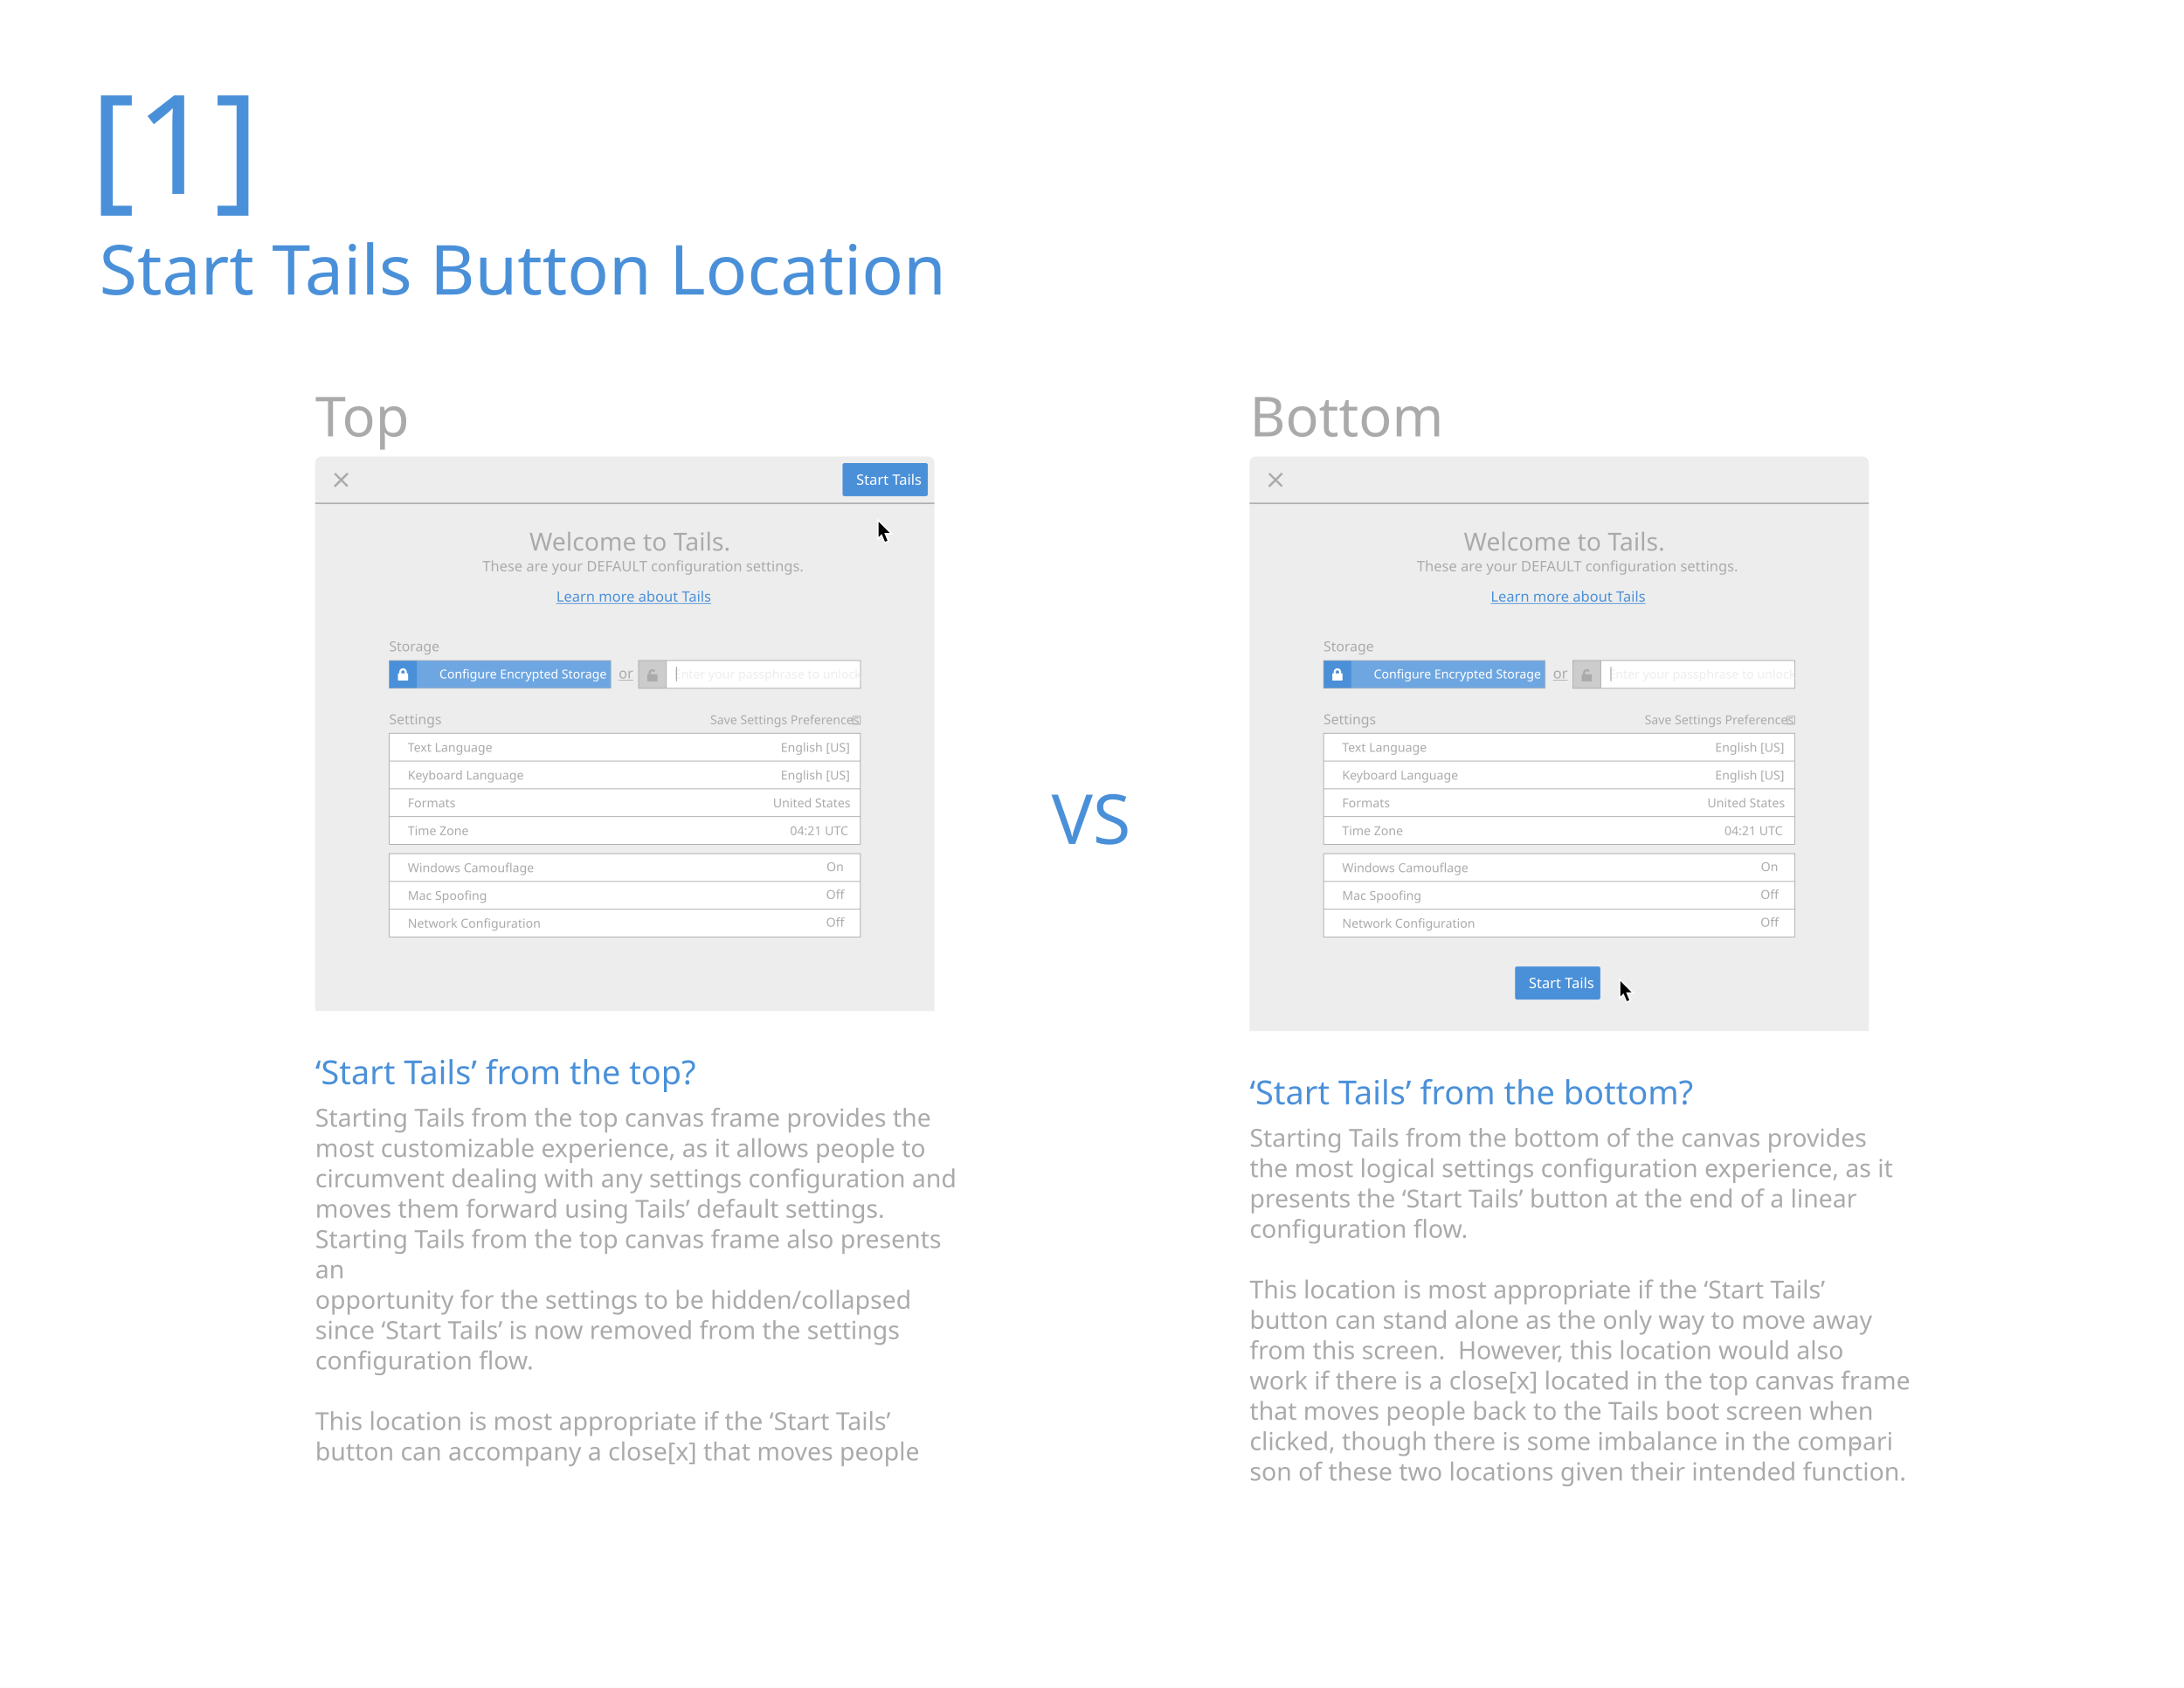
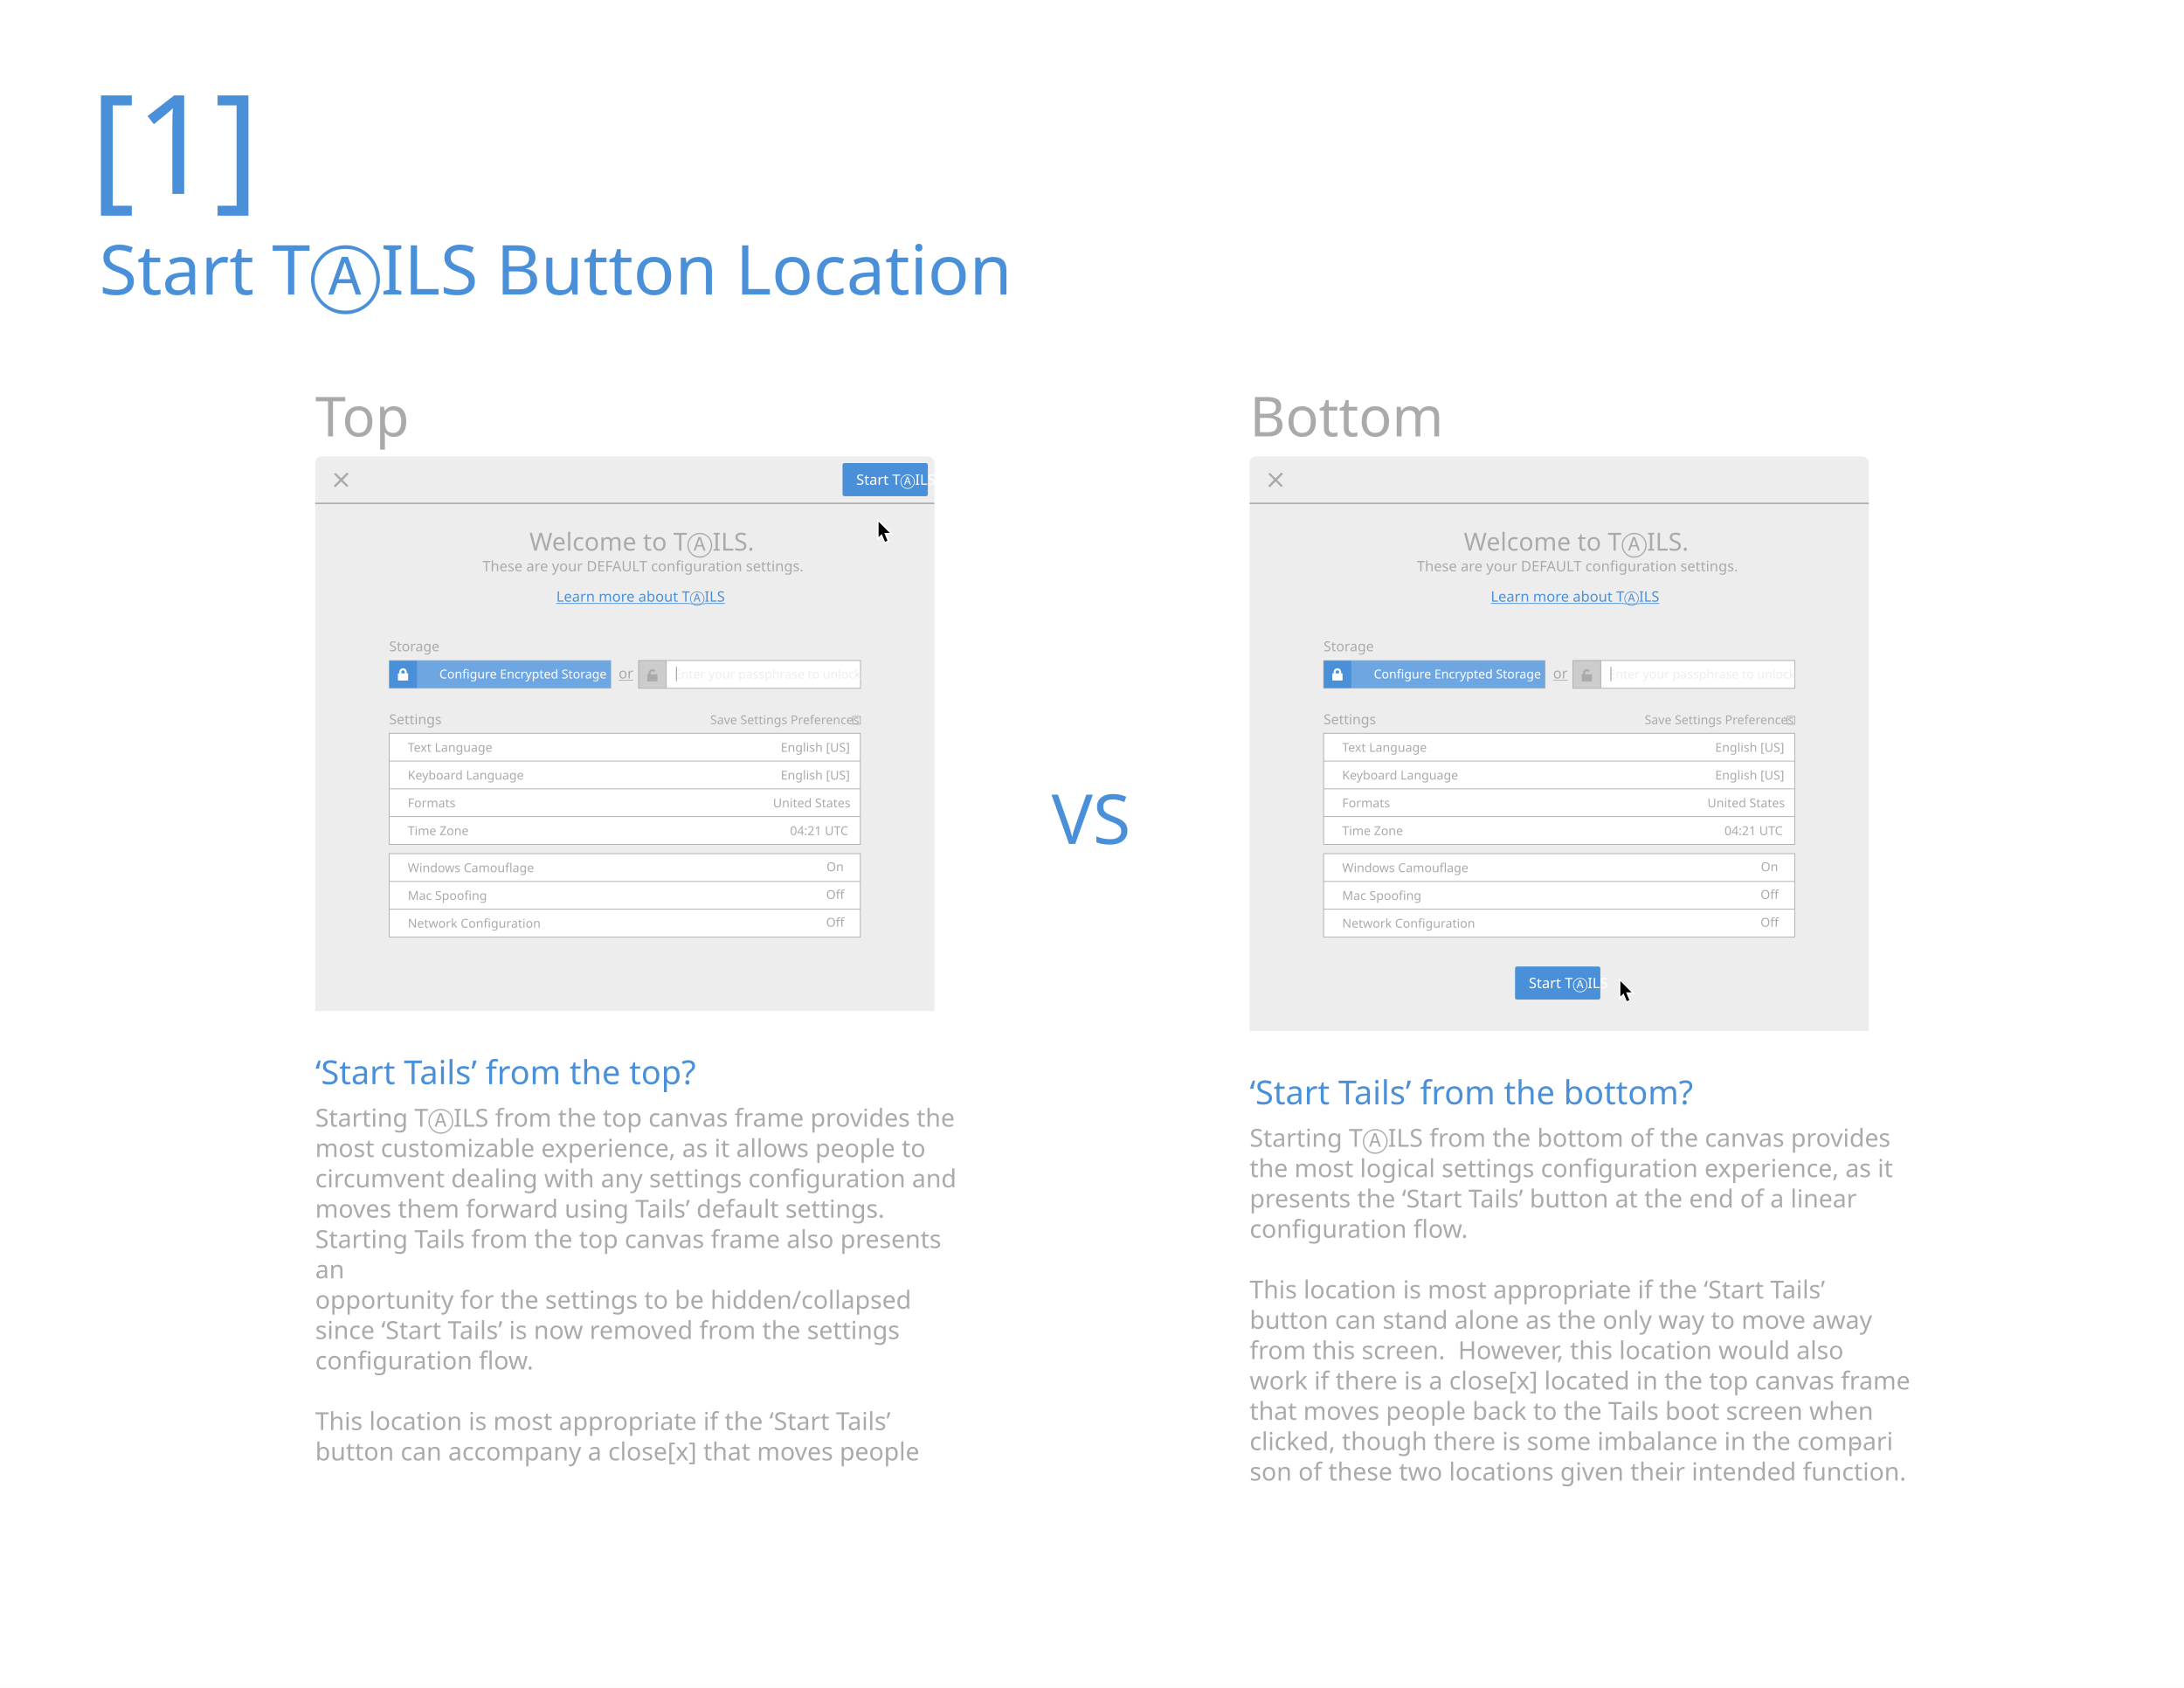
<svg xmlns="http://www.w3.org/2000/svg" version="1.1" x="0px" y="0px" width="1584px" height="1224px" viewBox="-3381.753 1384.046 1584 1224" enable-background="new -3381.753 1384.046 1584 1224" xml:space="preserve">
  <g id="Guides" display="none">
</g>
  <g id="Spacer" display="none">
</g>
  <g id="Layer_1">
    <g id="_x30_1">
      <rect x="-3381.753" y="1384.046" fill="#FFFFFF" width="1584" height="1224" />
      <g>
        <text transform="matrix(1 0 0 1 -3316.56 1524.645)" fill="#4A90D9" font-family="'MyriadPro-Bold'" font-size="100">[1]</text>
      </g>
      <g>
-         <text transform="matrix(1 0 0 1 -3309.753 1597.655)" fill="#4A90D9" font-family="'MyriadPro-Bold'" font-size="50">Start Tails Button Location</text>
+         <text transform="matrix(1 0 0 1 -3309.753 1597.655)" fill="#4A90D9" font-family="'MyriadPro-Bold'" font-size="50">Start TⒶILS Button Location</text>
      </g>
      <text transform="matrix(1 0 0 1 -3153.14 2170.274)" fill="#4A90D9" font-family="'MyriadPro-Bold'" font-size="24">‘Start Tails’ from the top?</text>
      <rect x="-3153.141" y="2186.019" fill="none" width="448.943" height="277.333" />
      <text transform="matrix(1 0 0 1 -3153.14 2201.085)" enable-background="new    ">
-         <tspan x="0" y="0" fill="#AAAAAA" font-family="'MyriadPro-Bold'" font-size="18">Starting Tails from the top canvas frame provides the</tspan>
+         <tspan x="0" y="0" fill="#AAAAAA" font-family="'MyriadPro-Bold'" font-size="18">Starting TⒶILS from the top canvas frame provides the</tspan>
        <tspan x="0" y="22" fill="#AAAAAA" font-family="'MyriadPro-Bold'" font-size="18">most customizable experience, as it allows people to </tspan>
        <tspan x="0" y="44" fill="#AAAAAA" font-family="'MyriadPro-Bold'" font-size="18">circumvent dealing with any settings configuration and </tspan>
        <tspan x="0" y="66" fill="#AAAAAA" font-family="'MyriadPro-Bold'" font-size="18">moves them forward using Tails’ default settings. </tspan>
        <tspan x="0" y="88" fill="#AAAAAA" font-family="'MyriadPro-Bold'" font-size="18">Starting Tails from the top canvas frame also presents </tspan>
        <tspan x="0" y="110" fill="#AAAAAA" font-family="'MyriadPro-Bold'" font-size="18">an</tspan>
        <tspan x="0" y="132" fill="#AAAAAA" font-family="'MyriadPro-Bold'" font-size="18">opportunity for the settings to be hidden/collapsed </tspan>
        <tspan x="0" y="154" fill="#AAAAAA" font-family="'MyriadPro-Bold'" font-size="18">since ‘Start Tails’ is now removed from the settings</tspan>
        <tspan x="0" y="176" fill="#AAAAAA" font-family="'MyriadPro-Bold'" font-size="18">configuration flow.</tspan>
        <tspan x="0" y="220" fill="#AAAAAA" font-family="'MyriadPro-Bold'" font-size="18">This location is most appropriate if the ‘Start Tails’ </tspan>
        <tspan x="0" y="242" fill="#AAAAAA" font-family="'MyriadPro-Bold'" font-size="18">button can accompany a close[x] that moves people </tspan>
      </text>
      <text transform="matrix(1 0 0 1 -2475.443 2184.866)" fill="#4A90D9" font-family="'MyriadPro-Bold'" font-size="24">‘Start Tails’ from the bottom?</text>
      <rect x="-2475.443" y="2200.595" fill="none" width="449.099" height="277.333" />
      <text transform="matrix(1 0 0 1 -2475.443 2215.662)" enable-background="new    ">
-         <tspan x="0" y="0" fill="#AAAAAA" font-family="'MyriadPro-Bold'" font-size="18">Starting Tails from the bottom of the canvas provides</tspan>
+         <tspan x="0" y="0" fill="#AAAAAA" font-family="'MyriadPro-Bold'" font-size="18">Starting TⒶILS from the bottom of the canvas provides</tspan>
        <tspan x="0" y="22" fill="#AAAAAA" font-family="'MyriadPro-Bold'" font-size="18">the most logical settings configuration experience, as it </tspan>
        <tspan x="0" y="44" fill="#AAAAAA" font-family="'MyriadPro-Bold'" font-size="18">presents the ‘Start Tails’ button at the end of a linear </tspan>
        <tspan x="0" y="66" fill="#AAAAAA" font-family="'MyriadPro-Bold'" font-size="18">configuration flow.</tspan>
        <tspan x="0" y="110" fill="#AAAAAA" font-family="'MyriadPro-Bold'" font-size="18">This location is most appropriate if the ‘Start Tails’ </tspan>
        <tspan x="0" y="132" fill="#AAAAAA" font-family="'MyriadPro-Bold'" font-size="18">button can stand alone as the only way to move away </tspan>
        <tspan x="0" y="154" fill="#AAAAAA" font-family="'MyriadPro-Bold'" font-size="18">from this screen.  However, this location would also </tspan>
        <tspan x="0" y="176" fill="#AAAAAA" font-family="'MyriadPro-Bold'" font-size="18">work if there is a close[x] located in the top canvas frame </tspan>
        <tspan x="0" y="198" fill="#AAAAAA" font-family="'MyriadPro-Bold'" font-size="18">that moves people back to the Tails boot screen when </tspan>
        <tspan x="0" y="220" fill="#AAAAAA" font-family="'MyriadPro-Bold'" font-size="18">clicked, though there is some imbalance in the compari</tspan>
        <tspan x="436.452" y="220" fill="#AAAAAA" font-family="'MyriadPro-Bold'" font-size="18">-</tspan>
        <tspan x="0" y="242" fill="#AAAAAA" font-family="'MyriadPro-Bold'" font-size="18">son of these two locations given their intended function.</tspan>
      </text>
      <g>
        <text transform="matrix(1 0 0 1 -3153.14 1700.495)" fill="#AAAAAA" font-family="'MyriadPro-Bold'" font-size="40">Top</text>
      </g>
      <g>
        <text transform="matrix(1 0 0 1 -2475.443 1700.495)" fill="#AAAAAA" font-family="'MyriadPro-Bold'" font-size="40">Bottom</text>
      </g>
      <g>
        <g>
          <path fill="#EDEDED" d="M-2704.042,1749.072h-449.099v368.147h449.099L-2704.042,1749.072L-2704.042,1749.072z" />
        </g>
        <rect x="-3099.455" y="2003.11" fill="#FFFFFF" stroke="#AAAAAA" stroke-width="0.559" stroke-miterlimit="10" width="341.673" height="60.423" />
        <rect x="-3099.455" y="1915.815" fill="#FFFFFF" stroke="#AAAAAA" stroke-width="0.559" stroke-miterlimit="10" width="341.673" height="80.569" />
        <g>
          <text transform="matrix(1 0 0 1 -3086.025 1929.24)" fill="#AAAAAA" font-family="'MyriadPro-Regular'" font-size="8.952">Text Language</text>
          <text transform="matrix(1 0 0 1 -3086.025 1949.383)" fill="#AAAAAA" font-family="'MyriadPro-Regular'" font-size="8.952">Keyboard Language</text>
          <text transform="matrix(1 0 0 1 -3086.025 1969.524)" fill="#AAAAAA" font-family="'MyriadPro-Regular'" font-size="8.952">Formats</text>
          <text transform="matrix(1 0 0 1 -3086.025 1989.667)" fill="#AAAAAA" font-family="'MyriadPro-Regular'" font-size="8.952">Time Zone</text>
        </g>
        <g>
          <text transform="matrix(1 0 0 1 -2815.494 1929.241)" fill="#AAAAAA" font-family="'MyriadPro-Regular'" font-size="8.952">English [US]</text>
          <text transform="matrix(1 0 0 1 -2815.494 1949.384)" fill="#AAAAAA" font-family="'MyriadPro-Regular'" font-size="8.952">English [US]</text>
          <text transform="matrix(1 0 0 1 -2821.142 1969.525)" fill="#AAAAAA" font-family="'MyriadPro-Regular'" font-size="8.952">United States</text>
          <text transform="matrix(1 0 0 1 -2808.762 1989.668)" fill="#AAAAAA" font-family="'MyriadPro-Regular'" font-size="8.952">04:21 UTC</text>
        </g>
        <line fill="none" stroke="#AAAAAA" stroke-width="0.559" stroke-miterlimit="10" x1="-3099.455" y1="1935.958" x2="-2757.781" y2="1935.958" />
        <line fill="none" stroke="#AAAAAA" stroke-width="0.559" stroke-miterlimit="10" x1="-3099.455" y1="1956.1" x2="-2757.781" y2="1956.1" />
        <line fill="none" stroke="#AAAAAA" stroke-width="0.559" stroke-miterlimit="10" x1="-3099.455" y1="1976.242" x2="-2757.781" y2="1976.242" />
        <line fill="none" stroke="#AAAAAA" stroke-width="0.559" stroke-miterlimit="10" x1="-3099.455" y1="2043.391" x2="-2757.781" y2="2043.391" />
        <line fill="none" stroke="#AAAAAA" stroke-width="0.559" stroke-miterlimit="10" x1="-3099.455" y1="2023.248" x2="-2757.781" y2="2023.248" />
        <g>
          <text transform="matrix(1 0 0 1 -3086.025 2016.534)" fill="#AAAAAA" font-family="'MyriadPro-Regular'" font-size="8.952">Windows Camouflage</text>
          <text transform="matrix(1 0 0 1 -3086.025 2036.677)" fill="#AAAAAA" font-family="'MyriadPro-Regular'" font-size="8.952">Mac Spoofing</text>
          <text transform="matrix(1 0 0 1 -3086.025 2056.818)" fill="#AAAAAA" font-family="'MyriadPro-Regular'" font-size="8.952">Network Configuration</text>
        </g>
        <g>
          <text transform="matrix(1 0 0 1 -2782.345 2015.789)" fill="#AAAAAA" font-family="'MyriadPro-Regular'" font-size="8.952">On</text>
          <text transform="matrix(1 0 0 1 -2782.595 2035.932)" fill="#AAAAAA" font-family="'MyriadPro-Regular'" font-size="8.952">Off</text>
          <text transform="matrix(1 0 0 1 -2782.595 2056.073)" fill="#AAAAAA" font-family="'MyriadPro-Regular'" font-size="8.952">Off</text>
        </g>
        <rect x="-3099.527" y="1863.039" fill="#6EA6E1" width="160.764" height="20.147" />
        <rect x="-2918.615" y="1863.039" fill="#FFFFFF" width="160.959" height="20.147" />
        <rect x="-2918.615" y="1863.039" fill="#CCCCCC" width="20.147" height="20.147" />
        <rect x="-2918.615" y="1863.039" fill="none" stroke="#AAAAAA" stroke-width="0.559" stroke-miterlimit="10" width="160.959" height="20.147" />
        <text transform="matrix(1 0 0 1 -3063.091 1876.055)" fill="#FFFFFF" font-family="'MyriadPro-Regular'" font-size="8.952">Configure Encrypted Storage</text>
        <path fill="#EDEDED" d="M-3153.141,1749.072v-29.5c0-2.472,2.004-4.476,4.476-4.476h440.146c2.472,0,4.476,2.004,4.476,4.476     v29.5H-3153.141z" />
        <g>
          <path fill="#AAAAAA" d="M-3128.949,1727.856l-4.246,4.246l4.083,4.083l-1.084,1.084l-4.083-4.083l-4.282,4.282l-1.156-1.156      l4.282-4.282l-4.084-4.084l1.084-1.084l4.084,4.084l4.246-4.246L-3128.949,1727.856z" />
        </g>
        <line fill="none" stroke="#AAAAAA" stroke-miterlimit="10" x1="-3153.141" y1="1749.072" x2="-2704.042" y2="1749.072" />
        <text transform="matrix(1 0 0 1 -3099.526 1856.325)" fill="#AAAAAA" font-family="'MyriadPro-Bold'" font-size="10">Storage</text>
        <text transform="matrix(1 0 0 1 -2933.093 1876.055)" fill="#AAAAAA" font-family="'MyriadPro-Regular'" font-size="10.444" text-decoration=" underline">or</text>
        <g>
-           <text transform="matrix(1 0 0 1 -2997.82 1783.332)" fill="#AAAAAA" font-family="'MyriadPro-Regular'" font-size="18">Welcome to Tails.  </text>
+           <text transform="matrix(1 0 0 1 -2997.82 1783.332)" fill="#AAAAAA" font-family="'MyriadPro-Regular'" font-size="18">Welcome to TⒶILS.  </text>
        </g>
        <g>
          <text transform="matrix(1 0 0 1 -3031.822 1798.332)" fill="#AAAAAA" font-family="'MyriadPro-Regular'" font-size="10.444">These are your DEFAULT configuration settings.</text>
        </g>
        <g>
-           <text transform="matrix(1 0 0 1 -2978.281 1820.363)" fill="#4A90D9" font-family="'MyriadPro-Regular'" font-size="10.444" text-decoration=" underline">Learn more about Tails</text>
+           <text transform="matrix(1 0 0 1 -2978.281 1820.363)" fill="#4A90D9" font-family="'MyriadPro-Regular'" font-size="10.444" text-decoration=" underline">Learn more about TⒶILS</text>
        </g>
        <g>
          <path fill="#4A90D9" d="M-2770.68,1742.476c0,0.775,0.628,1.404,1.404,1.404h59.055c0.775,0,1.404-0.629,1.404-1.404v-21.201      c0-0.775-0.628-1.404-1.404-1.404h-59.055c-0.775,0-1.404,0.629-1.404,1.404V1742.476z" />
-           <text transform="matrix(1 0 0 1 -2760.746 1735.589)" fill="#FFFFFF" font-family="'MyriadPro-Regular'" font-size="10.444">Start Tails</text>
+           <text transform="matrix(1 0 0 1 -2760.746 1735.589)" fill="#FFFFFF" font-family="'MyriadPro-Regular'" font-size="10.444">Start TⒶILS</text>
        </g>
        <rect x="-3099.526" y="1863.039" fill="#4A90D9" width="20.147" height="20.147" />
        <rect x="-3099.527" y="1863.039" fill="none" stroke="#AAAAAA" stroke-width="0.384" stroke-miterlimit="10" width="160.764" height="20.147" />
        <path fill="#FFFFFF" d="M-3085.757,1877.548h-7.393v-5.175h0.986v-0.986c0-1.497,1.213-2.711,2.71-2.711s2.711,1.214,2.711,2.711     v0.986h0.986V1877.548z M-3089.453,1870.155c-0.68,0-1.232,0.551-1.232,1.232v0.986h2.464v-0.986     C-3088.22,1870.706-3088.771,1870.155-3089.453,1870.155z" />
        <line fill="none" stroke="#AAAAAA" stroke-width="0.559" stroke-miterlimit="10" x1="-2898.469" y1="1863.039" x2="-2898.469" y2="1883.185" />
        <g>
          <text transform="matrix(1 0 0 1 -2892.723 1876.129)" fill="#EDEDED" font-family="'MyriadPro-Regular'" font-size="8.952">Enter your passphrase to unlock</text>
        </g>
        <text transform="matrix(1 0 0 1 -2893.971 1875.564)" fill="#AAAAAA" font-family="'MyriadPro-Regular'" font-size="10.444">|</text>
        <path fill="#AAAAAA" d="M-2904.907,1878.185h-7.393v-5.175h0.986v-0.986c0-1.497,1.214-2.711,2.711-2.711     c0.929,0,1.708,0.497,2.197,1.209l-1.055,1.055c-0.179-0.459-0.62-0.786-1.142-0.786c-0.68,0-1.232,0.552-1.232,1.232v0.986     h4.928V1878.185z" />
        <g>
          <text transform="matrix(1 0 0 1 -3099.526 1909.283)" fill="#AAAAAA" font-family="'MyriadPro-Bold'" font-size="10">Settings</text>
        </g>
        <g>
          <text transform="matrix(1 0 0 1 -2866.655 1909.233)" fill="#AAAAAA" font-family="'MyriadPro-Regular'" font-size="8.952">Save Settings Preferences</text>
        </g>
        <g>
          <polygon fill="#FFFFFF" points="-2745.544,1775.967 -2745.544,1759.952 -2733.954,1771.571 -2740.735,1771.571       -2741.146,1771.695     " />
          <polygon fill="#FFFFFF" points="-2736.46,1776.641 -2740.065,1778.176 -2744.748,1767.087 -2741.062,1765.535     " />
          <rect x="-2741.359" y="1768.837" transform="matrix(-0.922 0.3871 -0.3871 -0.922 -4580.874 4468.208)" width="2" height="7.999" />
          <polygon points="-2744.544,1762.359 -2744.544,1773.547 -2741.575,1770.681 -2741.147,1770.542 -2736.38,1770.542     " />
        </g>
        <rect x="-2763.219" y="1903.49" fill="none" stroke="#AAAAAA" stroke-width="0.559" stroke-miterlimit="10" width="5.437" height="5.743" />
      </g>
      <g>
        <g>
          <path fill="#EDEDED" d="M-2026.344,1749.072h-449.099v382.719h449.099V1749.072L-2026.344,1749.072z" />
        </g>
        <rect x="-2421.756" y="2003.11" fill="#FFFFFF" stroke="#AAAAAA" stroke-width="0.559" stroke-miterlimit="10" width="341.673" height="60.423" />
        <rect x="-2421.756" y="1915.815" fill="#FFFFFF" stroke="#AAAAAA" stroke-width="0.559" stroke-miterlimit="10" width="341.673" height="80.569" />
        <g>
          <text transform="matrix(1 0 0 1 -2408.327 1929.239)" fill="#AAAAAA" font-family="'MyriadPro-Regular'" font-size="8.952">Text Language</text>
          <text transform="matrix(1 0 0 1 -2408.327 1949.382)" fill="#AAAAAA" font-family="'MyriadPro-Regular'" font-size="8.952">Keyboard Language</text>
          <text transform="matrix(1 0 0 1 -2408.327 1969.523)" fill="#AAAAAA" font-family="'MyriadPro-Regular'" font-size="8.952">Formats</text>
          <text transform="matrix(1 0 0 1 -2408.327 1989.666)" fill="#AAAAAA" font-family="'MyriadPro-Regular'" font-size="8.952">Time Zone</text>
        </g>
        <g>
          <text transform="matrix(1 0 0 1 -2137.796 1929.24)" fill="#AAAAAA" font-family="'MyriadPro-Regular'" font-size="8.952">English [US]</text>
          <text transform="matrix(1 0 0 1 -2137.796 1949.383)" fill="#AAAAAA" font-family="'MyriadPro-Regular'" font-size="8.952">English [US]</text>
          <text transform="matrix(1 0 0 1 -2143.444 1969.524)" fill="#AAAAAA" font-family="'MyriadPro-Regular'" font-size="8.952">United States</text>
          <text transform="matrix(1 0 0 1 -2131.064 1989.667)" fill="#AAAAAA" font-family="'MyriadPro-Regular'" font-size="8.952">04:21 UTC</text>
        </g>
        <line fill="none" stroke="#AAAAAA" stroke-width="0.559" stroke-miterlimit="10" x1="-2421.757" y1="1935.958" x2="-2080.084" y2="1935.958" />
        <line fill="none" stroke="#AAAAAA" stroke-width="0.559" stroke-miterlimit="10" x1="-2421.757" y1="1956.1" x2="-2080.084" y2="1956.1" />
        <line fill="none" stroke="#AAAAAA" stroke-width="0.559" stroke-miterlimit="10" x1="-2421.757" y1="1976.242" x2="-2080.084" y2="1976.242" />
        <line fill="none" stroke="#AAAAAA" stroke-width="0.559" stroke-miterlimit="10" x1="-2421.757" y1="2043.391" x2="-2080.084" y2="2043.391" />
        <line fill="none" stroke="#AAAAAA" stroke-width="0.559" stroke-miterlimit="10" x1="-2421.757" y1="2023.248" x2="-2080.084" y2="2023.248" />
        <g>
          <text transform="matrix(1 0 0 1 -2408.327 2016.533)" fill="#AAAAAA" font-family="'MyriadPro-Regular'" font-size="8.952">Windows Camouflage</text>
          <text transform="matrix(1 0 0 1 -2408.327 2036.676)" fill="#AAAAAA" font-family="'MyriadPro-Regular'" font-size="8.952">Mac Spoofing</text>
          <text transform="matrix(1 0 0 1 -2408.327 2056.817)" fill="#AAAAAA" font-family="'MyriadPro-Regular'" font-size="8.952">Network Configuration</text>
        </g>
        <g>
          <text transform="matrix(1 0 0 1 -2104.648 2015.788)" fill="#AAAAAA" font-family="'MyriadPro-Regular'" font-size="8.952">On</text>
          <text transform="matrix(1 0 0 1 -2104.898 2035.931)" fill="#AAAAAA" font-family="'MyriadPro-Regular'" font-size="8.952">Off</text>
          <text transform="matrix(1 0 0 1 -2104.898 2056.072)" fill="#AAAAAA" font-family="'MyriadPro-Regular'" font-size="8.952">Off</text>
        </g>
        <rect x="-2421.828" y="1863.039" fill="#6EA6E1" width="160.764" height="20.147" />
        <rect x="-2240.918" y="1863.039" fill="#FFFFFF" width="160.959" height="20.147" />
        <rect x="-2240.918" y="1863.039" fill="#CCCCCC" width="20.147" height="20.147" />
        <rect x="-2240.918" y="1863.039" fill="none" stroke="#AAAAAA" stroke-width="0.559" stroke-miterlimit="10" width="160.959" height="20.147" />
        <text transform="matrix(1 0 0 1 -2385.392 1876.055)" fill="#FFFFFF" font-family="'MyriadPro-Regular'" font-size="8.952">Configure Encrypted Storage</text>
        <path fill="#EDEDED" d="M-2475.443,1749.072v-29.5c0-2.472,2.004-4.476,4.476-4.476h440.147c2.472,0,4.476,2.004,4.476,4.476     v29.5H-2475.443z" />
        <g>
          <path fill="#AAAAAA" d="M-2451.252,1727.856l-4.246,4.246l4.083,4.083l-1.084,1.084l-4.083-4.083l-4.282,4.282l-1.156-1.156      l4.282-4.282l-4.084-4.084l1.084-1.084l4.084,4.084l4.246-4.246L-2451.252,1727.856z" />
        </g>
        <line fill="none" stroke="#AAAAAA" stroke-miterlimit="10" x1="-2475.443" y1="1749.072" x2="-2026.344" y2="1749.072" />
        <text transform="matrix(1 0 0 1 -2421.828 1856.324)" fill="#AAAAAA" font-family="'MyriadPro-Bold'" font-size="10">Storage</text>
        <text transform="matrix(1 0 0 1 -2255.396 1876.055)" fill="#AAAAAA" font-family="'MyriadPro-Regular'" font-size="10.444" text-decoration=" underline">or</text>
        <g>
-           <text transform="matrix(1 0 0 1 -2320.123 1783.331)" fill="#AAAAAA" font-family="'MyriadPro-Regular'" font-size="18">Welcome to Tails.  </text>
+           <text transform="matrix(1 0 0 1 -2320.123 1783.331)" fill="#AAAAAA" font-family="'MyriadPro-Regular'" font-size="18">Welcome to TⒶILS.  </text>
        </g>
        <g>
          <text transform="matrix(1 0 0 1 -2354.125 1798.331)" fill="#AAAAAA" font-family="'MyriadPro-Regular'" font-size="10.444">These are your DEFAULT configuration settings.</text>
        </g>
        <g>
-           <text transform="matrix(1 0 0 1 -2300.584 1820.363)" fill="#4A90D9" font-family="'MyriadPro-Regular'" font-size="10.444" text-decoration=" underline">Learn more about Tails</text>
+           <text transform="matrix(1 0 0 1 -2300.584 1820.363)" fill="#4A90D9" font-family="'MyriadPro-Regular'" font-size="10.444" text-decoration=" underline">Learn more about TⒶILS</text>
        </g>
        <g>
          <path fill="#4A90D9" d="M-2282.922,2107.521c0,0.775,0.628,1.404,1.404,1.404h59.055c0.775,0,1.404-0.628,1.404-1.404v-21.201      c0-0.775-0.628-1.404-1.404-1.404h-59.055c-0.775,0-1.404,0.629-1.404,1.404V2107.521z" />
-           <text transform="matrix(1 0 0 1 -2272.988 2100.631)" fill="#FFFFFF" font-family="'MyriadPro-Regular'" font-size="10.444">Start Tails</text>
+           <text transform="matrix(1 0 0 1 -2272.988 2100.631)" fill="#FFFFFF" font-family="'MyriadPro-Regular'" font-size="10.444">Start TⒶILS</text>
        </g>
        <rect x="-2421.829" y="1863.039" fill="#4A90D9" width="20.147" height="20.147" />
        <rect x="-2421.828" y="1863.039" fill="none" stroke="#AAAAAA" stroke-width="0.384" stroke-miterlimit="10" width="160.764" height="20.147" />
        <path fill="#FFFFFF" d="M-2408.058,1877.548h-7.393v-5.175h0.986v-0.986c0-1.497,1.214-2.711,2.711-2.711     s2.711,1.214,2.711,2.711v0.986h0.986L-2408.058,1877.548L-2408.058,1877.548z M-2411.755,1870.155     c-0.68,0-1.232,0.551-1.232,1.232v0.986h2.464v-0.986C-2410.523,1870.706-2411.074,1870.155-2411.755,1870.155z" />
        <line fill="none" stroke="#AAAAAA" stroke-width="0.559" stroke-miterlimit="10" x1="-2220.771" y1="1863.039" x2="-2220.771" y2="1883.185" />
        <g>
          <text transform="matrix(1 0 0 1 -2215.026 1876.128)" fill="#EDEDED" font-family="'MyriadPro-Regular'" font-size="8.952">Enter your passphrase to unlock</text>
        </g>
        <text transform="matrix(1 0 0 1 -2216.274 1875.564)" fill="#AAAAAA" font-family="'MyriadPro-Regular'" font-size="10.444">|</text>
        <path fill="#AAAAAA" d="M-2227.21,1878.185h-7.393v-5.175h0.986v-0.986c0-1.497,1.214-2.711,2.711-2.711     c0.929,0,1.708,0.497,2.197,1.209l-1.055,1.055c-0.179-0.459-0.62-0.786-1.142-0.786c-0.68,0-1.232,0.552-1.232,1.232v0.986     h4.928V1878.185z" />
        <g>
          <text transform="matrix(1 0 0 1 -2421.828 1909.282)" fill="#AAAAAA" font-family="'MyriadPro-Bold'" font-size="10">Settings</text>
        </g>
        <g>
          <text transform="matrix(1 0 0 1 -2188.957 1909.232)" fill="#AAAAAA" font-family="'MyriadPro-Regular'" font-size="8.952">Save Settings Preferences</text>
        </g>
        <g>
          <polygon fill="#FFFFFF" points="-2207.534,2109.109 -2207.534,2093.094 -2195.943,2104.713 -2202.724,2104.713       -2203.135,2104.837     " />
          <polygon fill="#FFFFFF" points="-2198.449,2109.784 -2202.054,2111.318 -2206.736,2100.229 -2203.05,2098.677     " />
          <rect x="-2203.32" y="2101.983" transform="matrix(-0.922 0.3871 -0.3871 -0.922 -3417.784 4900.268)" width="2" height="7.999" />
          <polygon points="-2206.534,2095.5 -2206.534,2106.688 -2203.565,2103.823 -2203.137,2103.685 -2198.369,2103.685     " />
        </g>
        <rect x="-2085.52" y="1903.49" fill="none" stroke="#AAAAAA" stroke-width="0.559" stroke-miterlimit="10" width="5.437" height="5.743" />
      </g>
      <g>
        <text transform="matrix(1 0 0 1 -2619.152 1996.046)" fill="#4A90D9" font-family="'MyriadPro-Bold'" font-size="50">VS</text>
      </g>
    </g>
  </g>
</svg>
